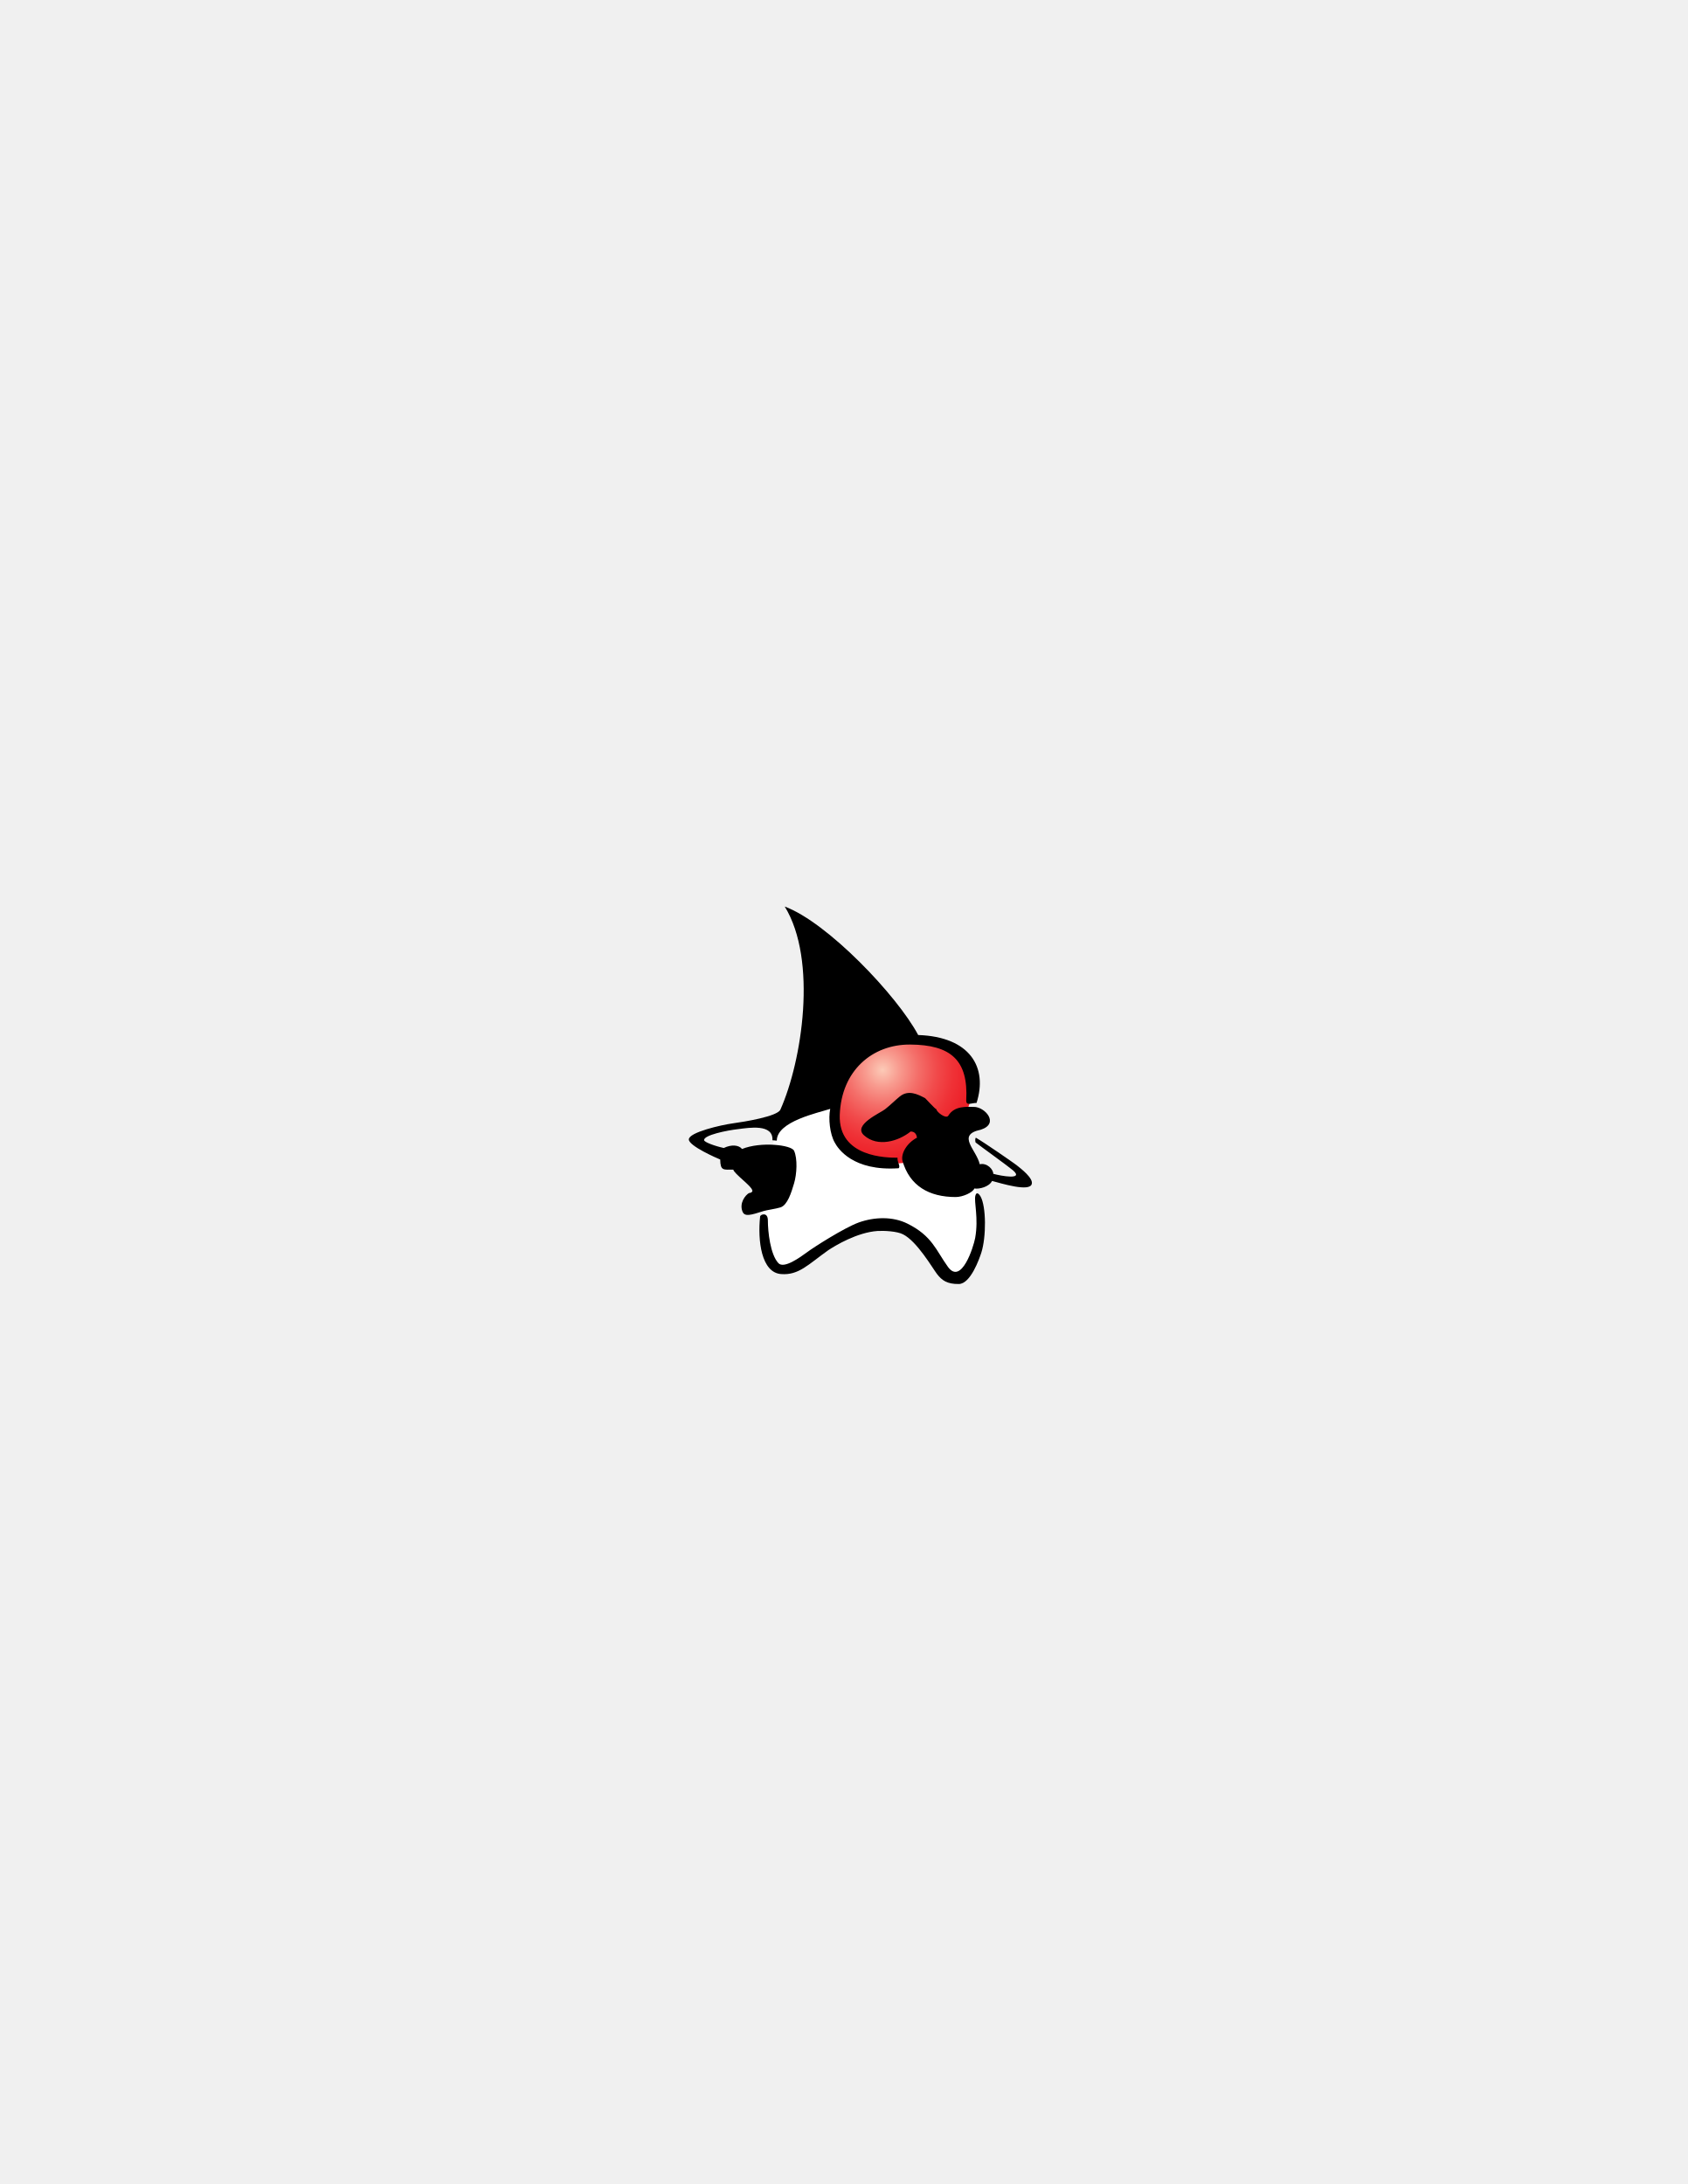
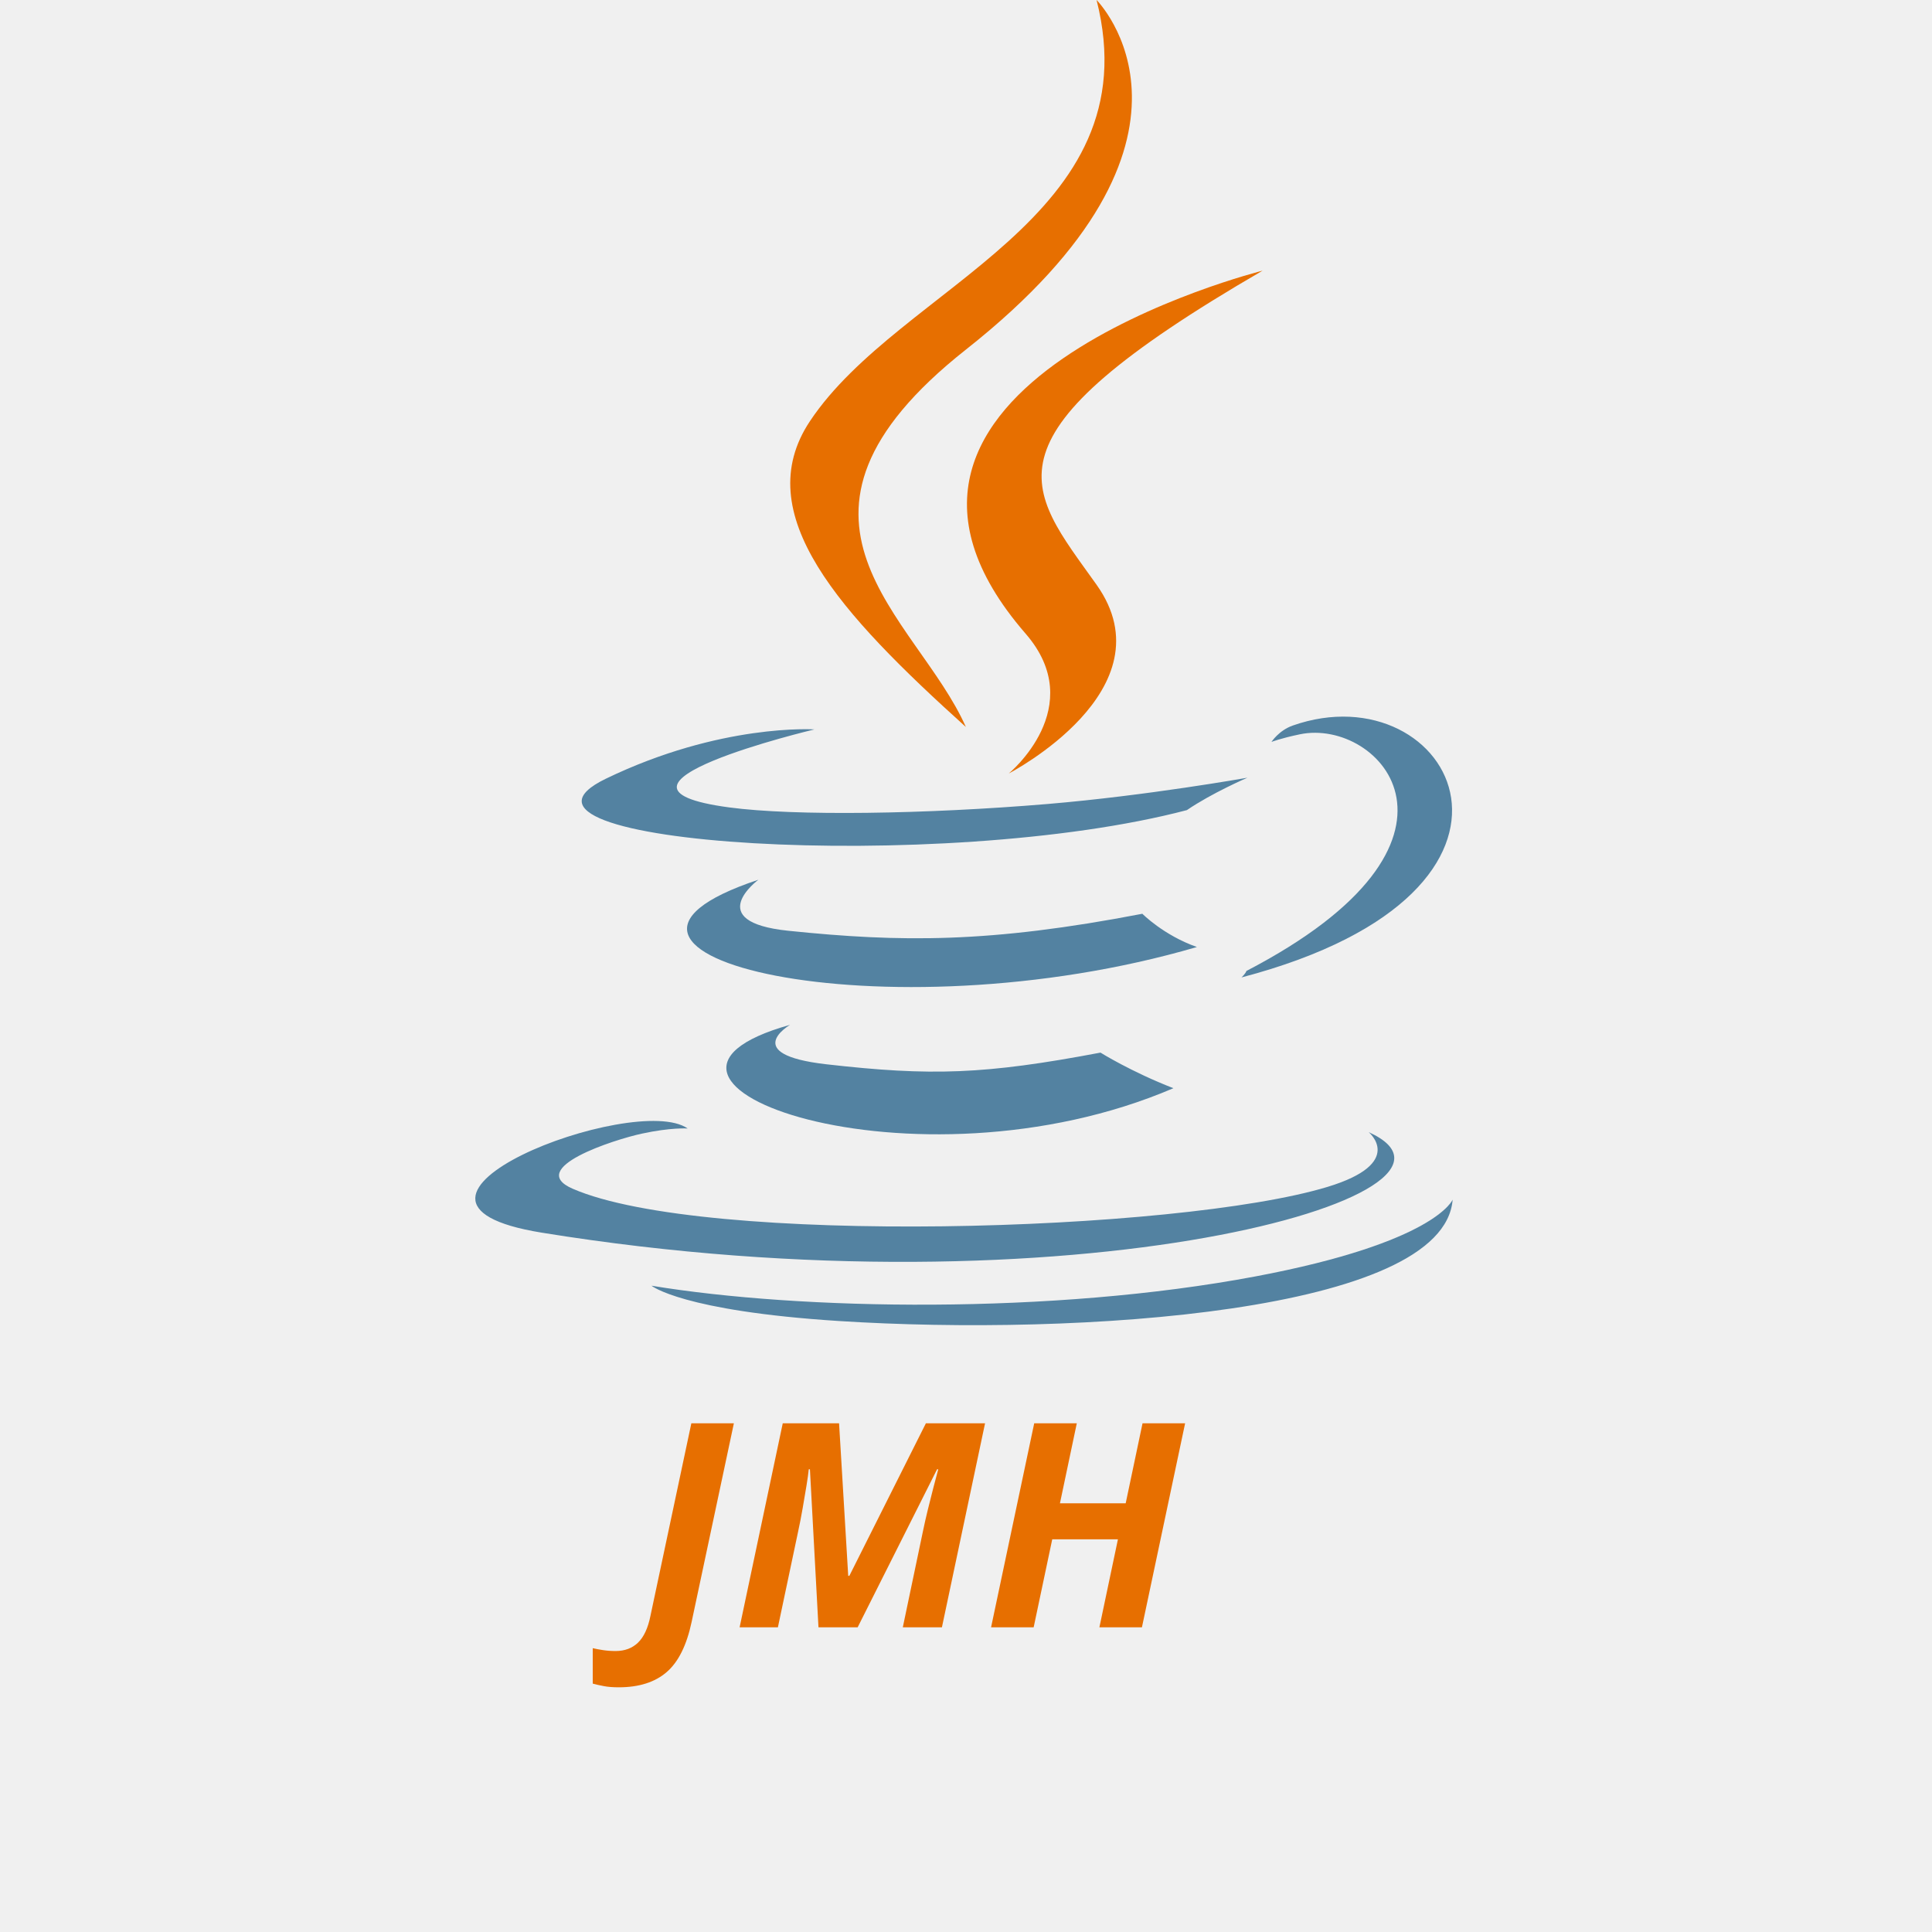
- <svg xmlns="http://www.w3.org/2000/svg" version="1.1" id="Layer_1" viewBox="0 0 612 792">
-   <path fill-rule="evenodd" clip-rule="evenodd" fill="#FFFFFF" d="M282.312,460.439c4.968-0.792,16.344-8.64,19.368-10.008  c3.024-1.296,14.976-6.335,18.648-6.335s13.68,4.68,16.056,8.352c2.305,3.672,4.32,10.655,9.36,10.368  c4.968-0.36,9.648-15.696,9.648-19.729c0-4.031-1.944-16.344-3.961-18.72c-2.016-2.304-24.048-33.336-37.8-32.976  c-13.608,0.288-30.312,10.944-32.688,20.592c-2.304,9.72-4.32,23.399-4.32,29.736C276.624,448.128,280.296,460.8,282.312,460.439z" />
-   <radialGradient id="SVGID_1_" cx="320" cy="388" r="35.77" gradientUnits="userSpaceOnUse">
-     <stop offset="0" style="stop-color:#FCCAB7" />
-     <stop offset="0.172" style="stop-color:#F89B8F" />
-     <stop offset="0.363" style="stop-color:#F46E69" />
-     <stop offset="0.548" style="stop-color:#F14A4B" />
-     <stop offset="0.72" style="stop-color:#EF3136" />
-     <stop offset="0.876" style="stop-color:#ED2129" />
-     <stop offset="1" style="stop-color:#ED1C24" />
-   </radialGradient>
-   <path fill-rule="evenodd" clip-rule="evenodd" fill="url(#SVGID_1_)" d="M305.352,414.647c4.32,6.48,21.671,10.08,32.041,4.393  c10.367-5.688,19.367-23.688,13.031-32.688s-28.729-13.68-38.088-4.68C303.048,390.672,299.016,405.288,305.352,414.647z" />
-   <path fill-rule="evenodd" clip-rule="evenodd" d="M320.903,402.265c-1.584,1.296-11.808,5.688-7.631,9.431  c4.968,4.465,12.527,2.161,16.919-1.367c1.729,0,2.161,1.296,2.305,2.232c-3.815,2.016-5.904,5.903-5.256,8.424  c2.592,9.072,9.648,13.104,19.296,13.104c2.592,0,6.192-1.656,6.769-3.096c1.728,0.288,5.327-0.576,6.407-2.736  c3.312,0.864,13.681,4.104,14.399,1.08c0.577-2.088-3.815-5.472-5.543-6.84c-1.729-1.296-11.736-8.208-14.616-9.864  c-0.36-0.288-0.433,1.08-0.217,1.656c1.153,0.937,12.241,8.928,13.608,10.151c4.032,3.528-4.32,2.017-7.2,1.225  c0.072-1.512-2.231-4.104-4.896-3.456c-1.152-5.256-8.641-10.656,0.359-12.527c6.984-2.232,1.44-8.353-2.52-8.28  c-2.448,0-6.984-0.504-9.216,3.168c-0.864,1.367-4.32-1.368-4.32-2.304c-0.432,0-3.96-3.96-4.104-4.033  c-2.736-1.439-6.048-3.095-9.144-0.647C324.288,399.24,322.92,400.681,320.903,402.265L320.903,402.265L320.903,402.265z" />
-   <path fill-rule="evenodd" clip-rule="evenodd" d="M276.768,439.2c1.08-0.36,4.752-0.864,6.264-1.368  c2.52-0.864,3.888-5.328,4.896-8.712c1.008-3.385,1.296-8.929,0-11.809c-1.008-2.159-12.096-3.384-18.864-0.647  c-1.152-1.439-3.816-1.729-6.624-0.359c-3.312-0.721-6.984-2.089-7.128-2.809c-0.288-1.872,8.424-3.6,12.312-4.032  c3.96-0.504,12.816-2.016,12.456,4.032c0.504,0,1.152,0.144,1.584,0.144c0-6.983,14.976-10.079,19.368-11.52  c-0.72,3.456-0.144,9.145,1.656,12.24c1.152,2.159,6.552,10.439,23.184,9.287c0.72-0.863-0.576-2.087-0.433-3.815  c-3.815,0-21.456-0.072-20.952-15.479c0.576-16.128,11.808-25.632,25.489-25.561c14.832,0.072,21.167,5.688,20.376,20.16  c-0.073,2.232,1.728,1.008,3.743,1.008c4.104-12.888-2.304-23.976-21.168-24.624c-7.632-14.328-32.976-40.896-48.384-46.584  c11.952,19.44,6.264,56.088-1.584,73.656c-1.08,2.448-13.032,4.392-17.28,4.968c-4.176,0.576-15.912,3.24-15.912,5.832  c0,2.376,10.296,6.84,11.376,7.272c0.072,4.176,1.152,3.672,4.752,3.672c0.216,1.439,6.84,6.119,6.84,7.487  c0.216,0,0.144,0.937-1.152,1.008c-1.296,0.721-3.672,3.673-2.304,6.841C270.072,441.216,272.088,440.712,276.768,439.2  L276.768,439.2L276.768,439.2z" />
-   <path fill-rule="evenodd" clip-rule="evenodd" d="M275.616,441.144c-0.936,8.713,0.432,20.376,7.632,20.88  c6.408,0.504,9.936-3.6,17.064-8.64c2.592-1.728,10.512-6.479,17.856-6.983c2.305-0.145,7.128,0.072,9.288,1.224  c5.112,2.592,10.655,12.24,12.312,14.399c1.728,2.232,3.6,3.672,7.92,3.601c4.247-0.072,7.415-9.144,8.136-11.376  c1.8-5.616,1.8-16.704-0.288-20.376c-0.36-0.647-1.44-2.016-1.872-0.288c-0.576,2.232,1.225,8.063-0.072,15.336  c-0.648,3.456-5.04,17.137-9.863,10.512c-4.32-5.976-5.688-11.231-14.688-15.696c-5.328-2.663-11.952-2.447-17.64-0.431  c-5.329,1.943-16.488,9.071-18.864,10.871c-2.376,1.729-8.28,6.049-10.296,3.889c-2.952-3.168-3.816-11.448-3.816-15.48  C278.424,439.344,275.688,440.424,275.616,441.144L275.616,441.144L275.616,441.144z" />
+ <svg xmlns="http://www.w3.org/2000/svg" width="800" height="800" viewBox="-118.513 4.399 540.906 540.906">
+   <path d="M102.681 291.324s-14.178 8.245 10.09 11.035c29.4 3.354 44.426 2.873 76.825-3.259 0 0 8.518 5.341 20.414 9.967-72.63 31.128-164.376-1.803-107.329-17.743m-8.875-40.62s-15.902 11.771 8.384 14.283c31.406 3.24 56.208 3.505 99.125-4.759 0 0 5.937 6.018 15.271 9.309-87.815 25.678-185.624 2.025-122.78-18.833" fill="#5382a1" />
+   <path d="M168.625 181.799c17.896 20.604-4.701 39.146-4.701 39.146s45.439-23.458 24.571-52.833c-19.491-27.395-34.438-41.005 46.479-87.934.001-.001-127.013 31.721-66.349 101.621" fill="#e76f00" />
+   <path d="M264.684 321.369s10.492 8.646-11.555 15.333c-41.923 12.7-174.488 16.535-211.314.507-13.238-5.76 11.587-13.752 19.396-15.429 8.144-1.766 12.798-1.437 12.798-1.437-14.722-10.371-95.157 20.363-40.857 29.166 148.084 24.015 269.944-10.814 231.532-28.14M109.499 208.617s-67.431 16.016-23.879 21.832c18.389 2.462 55.047 1.905 89.192-.956 27.906-2.354 55.928-7.358 55.928-7.358s-9.84 4.214-16.959 9.074c-68.475 18.01-200.756 9.631-162.674-8.79 32.206-15.568 58.392-13.802 58.392-13.802m120.963 67.614c69.608-36.171 37.425-70.932 14.96-66.248-5.506 1.146-7.961 2.139-7.961 2.139s2.045-3.202 5.947-4.588c44.441-15.624 78.619 46.081-14.346 70.521 0 0 1.079-.962 1.4-1.824" fill="#5382a1" />
+   <path d="M188.495 4.399s38.55 38.562-36.563 97.862c-60.233 47.567-13.735 74.689-.025 105.678-35.158-31.723-60.96-59.647-43.65-85.637 25.406-38.151 95.792-56.648 80.238-117.903" fill="#e76f00" />
+   <path d="M116.339 374.246c66.815 4.277 169.417-2.373 171.846-33.987 0 0-4.67 11.984-55.219 21.503-57.027 10.731-127.364 9.479-169.081 2.601.002-.002 8.541 7.067 52.454 9.883" fill="#5382a1" />
+   <text x="60" y="460" fill="#e76f00" style="font:700 italic 80px sans-serif">JMH</text>
</svg>
